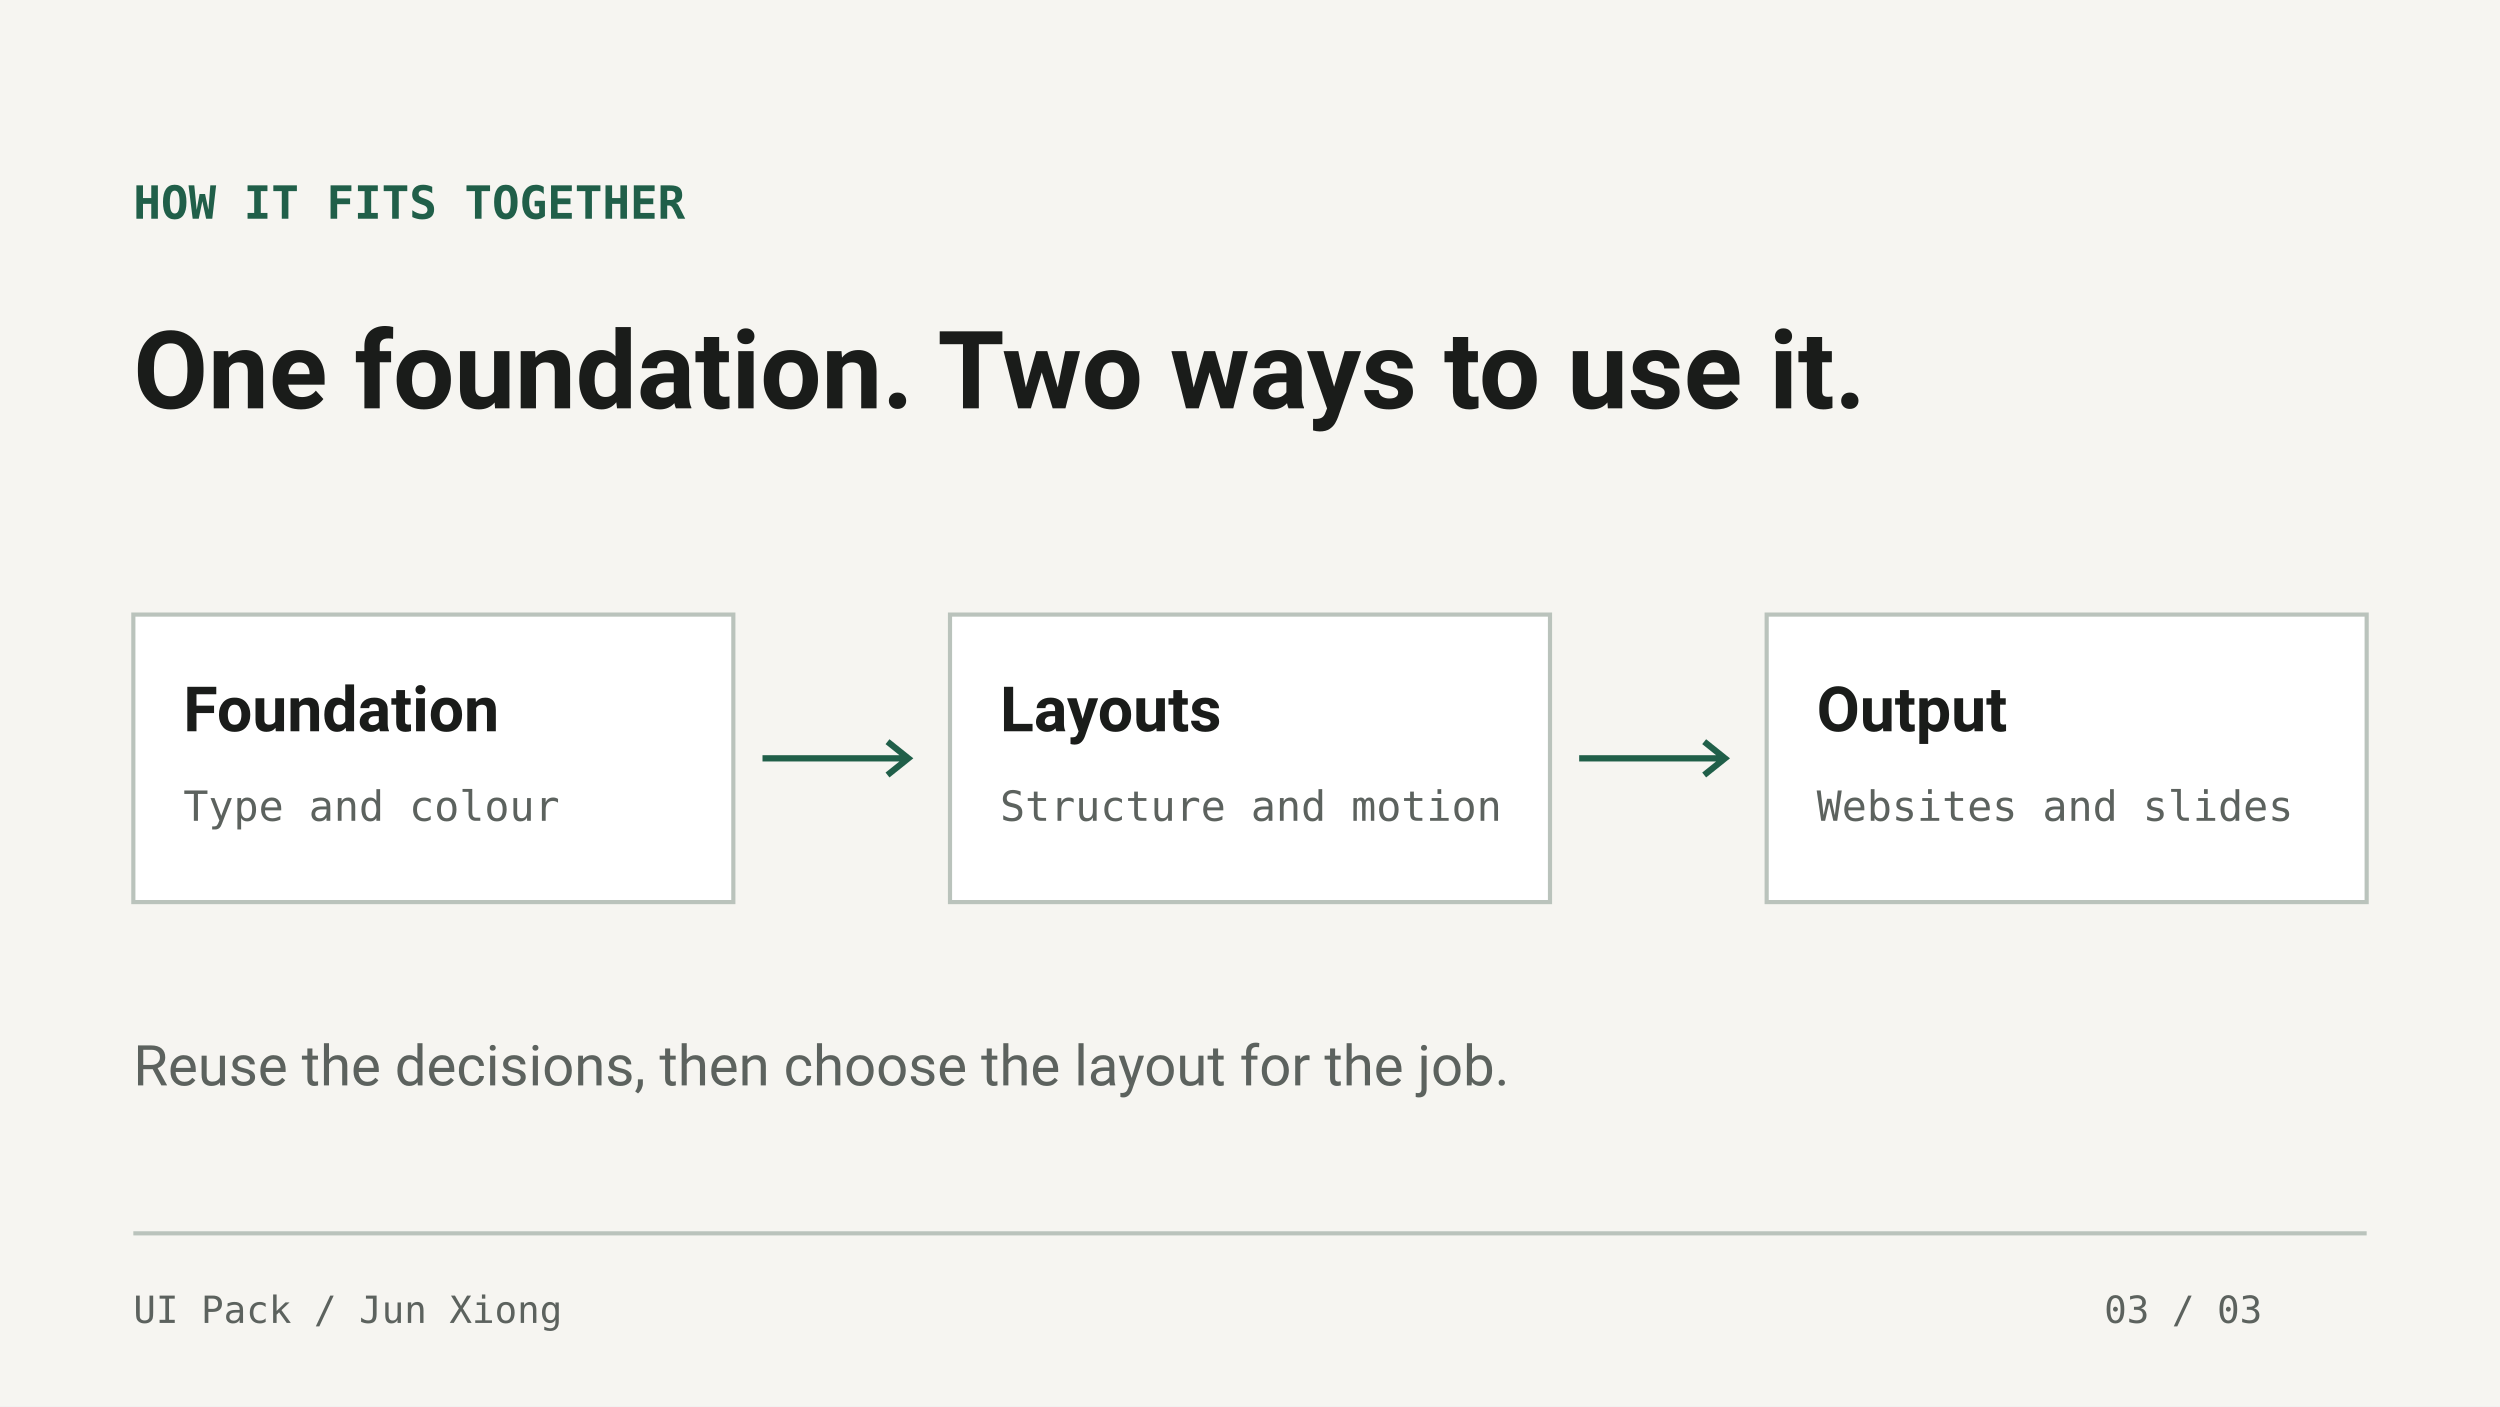
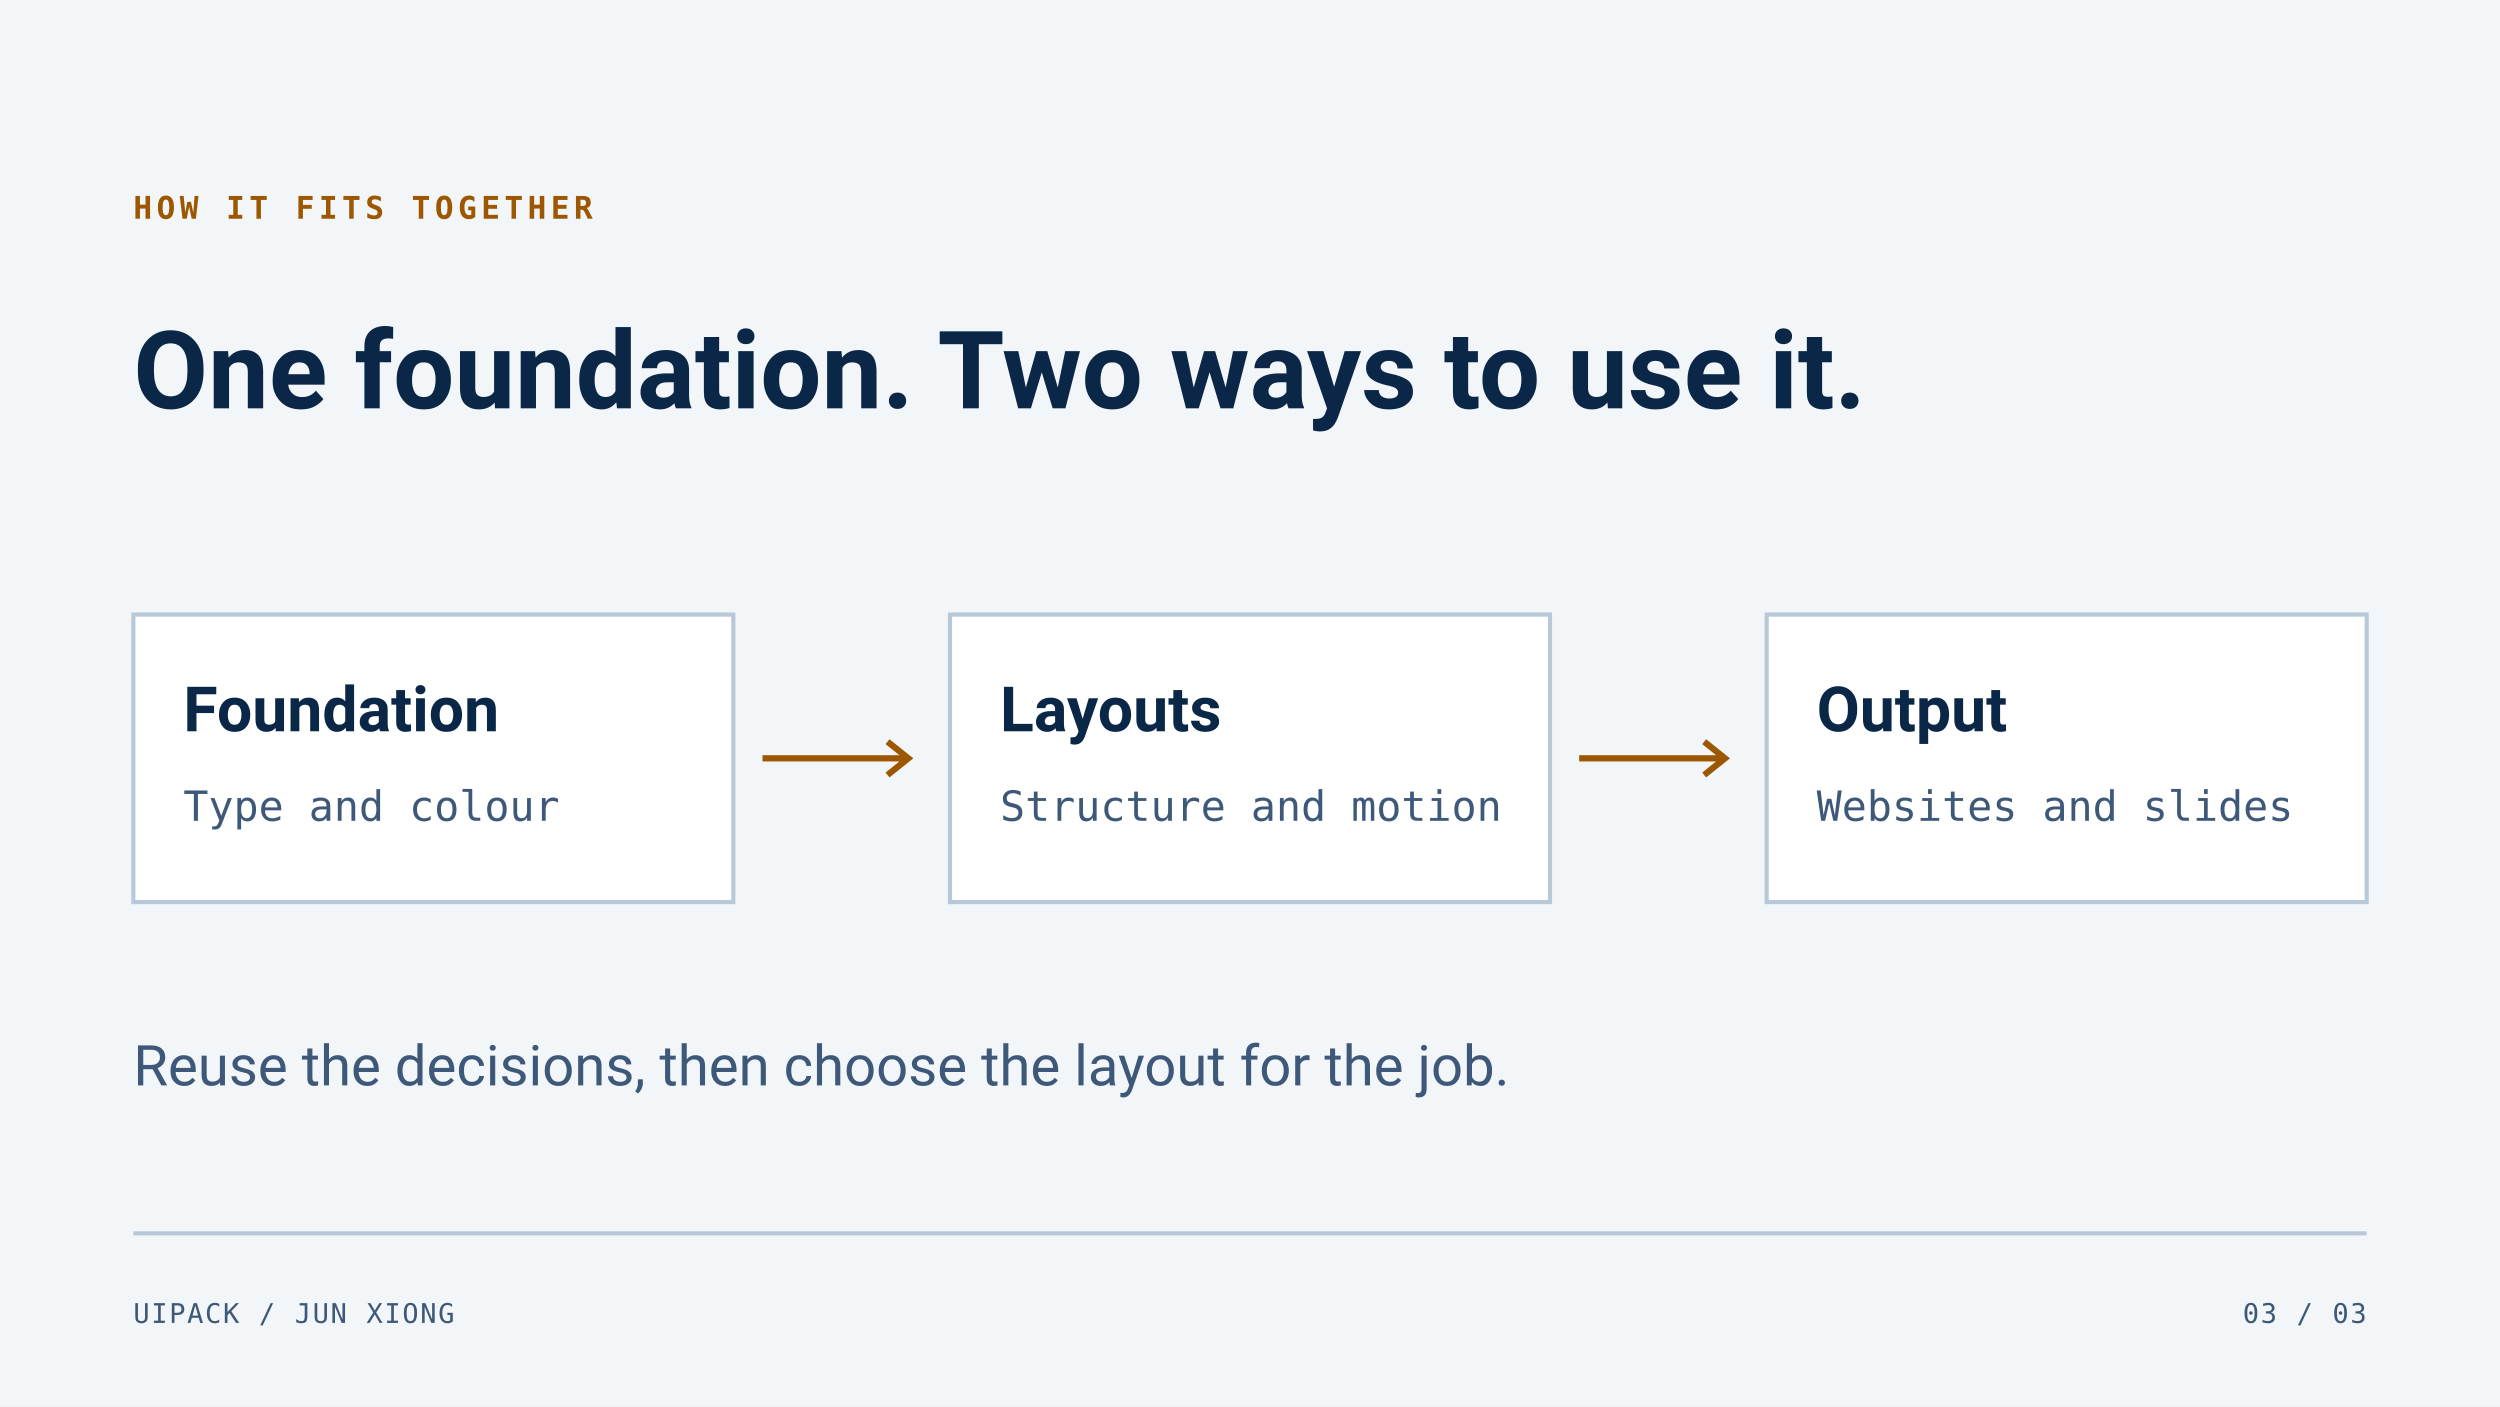
<svg xmlns="http://www.w3.org/2000/svg" width="1200" height="675" viewBox="0 0 1200 675" role="img">
-   <rect width="1200" height="675" fill="#f6f5f1" />
-   <text x="64" y="105" font-family="ui-monospace, SFMono-Regular, Menlo, Consolas, monospace" font-size="22" fill="#205f49" font-weight="700">HOW IT FITS TOGETHER</text>
-   <text x="64" y="196" font-family="system-ui, -apple-system, Segoe UI, Roboto, sans-serif" font-size="52" fill="#1a1c1a" font-weight="600">One foundation. Two ways to use it.</text>
-   <rect x="64" y="295" width="288" height="138" fill="#ffffff" stroke="#bac3bc" stroke-width="2" />
-   <text x="88" y="351" font-family="system-ui, -apple-system, Segoe UI, Roboto, sans-serif" font-size="30" fill="#1a1c1a" font-weight="600">Foundation</text>
-   <text x="88" y="394" font-family="ui-monospace, SFMono-Regular, Menlo, Consolas, monospace" font-size="20" fill="#5c625e" font-weight="400">Type and colour</text>
-   <path d="M366 364h70m-10-8 10 8-10 8" fill="none" stroke="#205f49" stroke-width="3" />
-   <rect x="456" y="295" width="288" height="138" fill="#ffffff" stroke="#bac3bc" stroke-width="2" />
-   <text x="480" y="351" font-family="system-ui, -apple-system, Segoe UI, Roboto, sans-serif" font-size="30" fill="#1a1c1a" font-weight="600">Layouts</text>
-   <text x="480" y="394" font-family="ui-monospace, SFMono-Regular, Menlo, Consolas, monospace" font-size="20" fill="#5c625e" font-weight="400">Structure and motion</text>
-   <path d="M758 364h70m-10-8 10 8-10 8" fill="none" stroke="#205f49" stroke-width="3" />
-   <rect x="848" y="295" width="288" height="138" fill="#ffffff" stroke="#bac3bc" stroke-width="2" />
-   <text x="872" y="351" font-family="system-ui, -apple-system, Segoe UI, Roboto, sans-serif" font-size="30" fill="#1a1c1a" font-weight="600">Output</text>
-   <text x="872" y="394" font-family="ui-monospace, SFMono-Regular, Menlo, Consolas, monospace" font-size="20" fill="#5c625e" font-weight="400">Websites and slides</text>
-   <text x="64" y="521" font-family="system-ui, -apple-system, Segoe UI, Roboto, sans-serif" font-size="27" fill="#5c625e" font-weight="400">Reuse the decisions, then choose the layout for the job.</text>
-   <path d="M64 592H1136" stroke="#bac3bc" stroke-width="2" />
-   <text x="64" y="635" font-family="ui-monospace, SFMono-Regular, Menlo, Consolas, monospace" font-size="18" fill="#5c625e" font-weight="400">UI Pack / Jun Xiong</text>
-   <text x="1010" y="635" font-family="ui-monospace, SFMono-Regular, Menlo, Consolas, monospace" font-size="18" fill="#5c625e" font-weight="400">03 / 03</text>
+   <rect width="1200" height="675" fill="#f3f6f9" />
+   <text x="64" y="105" class="uipack-slide-starter__label" font-family="'IBM Plex Mono', ui-monospace, 'SFMono-Regular', Menlo, Consolas, monospace" font-size="15" fill="#9c5700" font-weight="600" letter-spacing="0.14em">HOW IT FITS TOGETHER</text>
+   <text x="64" y="196" font-family="'IBM Plex Sans', system-ui, -apple-system, 'Segoe UI', Roboto, sans-serif" font-size="52" fill="#0b2748" font-weight="600">One foundation. Two ways to use it.</text>
+   <rect x="64" y="295" width="288" height="138" fill="#ffffff" stroke="#b9c8d9" stroke-width="2" />
+   <text x="88" y="351" class="uipack-slide-starter__boxed" font-family="'IBM Plex Sans', system-ui, -apple-system, 'Segoe UI', Roboto, sans-serif" font-size="30" fill="#0b2748" font-weight="600">Foundation</text>
+   <text x="88" y="394" class="uipack-slide-starter__boxed" font-family="'IBM Plex Mono', ui-monospace, 'SFMono-Regular', Menlo, Consolas, monospace" font-size="20" fill="#3d5878" font-weight="400">Type and colour</text>
+   <path d="M366 364h70m-10-8 10 8-10 8" fill="none" stroke="#9c5700" stroke-width="3" />
+   <rect x="456" y="295" width="288" height="138" fill="#ffffff" stroke="#b9c8d9" stroke-width="2" />
+   <text x="480" y="351" class="uipack-slide-starter__boxed" font-family="'IBM Plex Sans', system-ui, -apple-system, 'Segoe UI', Roboto, sans-serif" font-size="30" fill="#0b2748" font-weight="600">Layouts</text>
+   <text x="480" y="394" class="uipack-slide-starter__boxed" font-family="'IBM Plex Mono', ui-monospace, 'SFMono-Regular', Menlo, Consolas, monospace" font-size="20" fill="#3d5878" font-weight="400">Structure and motion</text>
+   <path d="M758 364h70m-10-8 10 8-10 8" fill="none" stroke="#9c5700" stroke-width="3" />
+   <rect x="848" y="295" width="288" height="138" fill="#ffffff" stroke="#b9c8d9" stroke-width="2" />
+   <text x="872" y="351" class="uipack-slide-starter__boxed" font-family="'IBM Plex Sans', system-ui, -apple-system, 'Segoe UI', Roboto, sans-serif" font-size="30" fill="#0b2748" font-weight="600">Output</text>
+   <text x="872" y="394" class="uipack-slide-starter__boxed" font-family="'IBM Plex Mono', ui-monospace, 'SFMono-Regular', Menlo, Consolas, monospace" font-size="20" fill="#3d5878" font-weight="400">Websites and slides</text>
+   <text x="64" y="521" class="uipack-slide-starter__fine" font-family="'IBM Plex Sans', system-ui, -apple-system, 'Segoe UI', Roboto, sans-serif" font-size="27" fill="#3d5878" font-weight="400">Reuse the decisions, then choose the layout for the job.</text>
+   <path d="M64 592H1136" stroke="#b9c8d9" stroke-width="2" />
+   <text x="64" y="635" class="uipack-slide-starter__label" font-family="'IBM Plex Mono', ui-monospace, 'SFMono-Regular', Menlo, Consolas, monospace" font-size="13" fill="#3d5878" font-weight="500" letter-spacing="0.06em">UIPACK / JUN XIONG</text>
+   <text x="1136" y="635" text-anchor="end" class="uipack-slide-starter__label" font-family="'IBM Plex Mono', ui-monospace, 'SFMono-Regular', Menlo, Consolas, monospace" font-size="13" fill="#3d5878" font-weight="500" letter-spacing="0.06em">03 / 03</text>
</svg>
